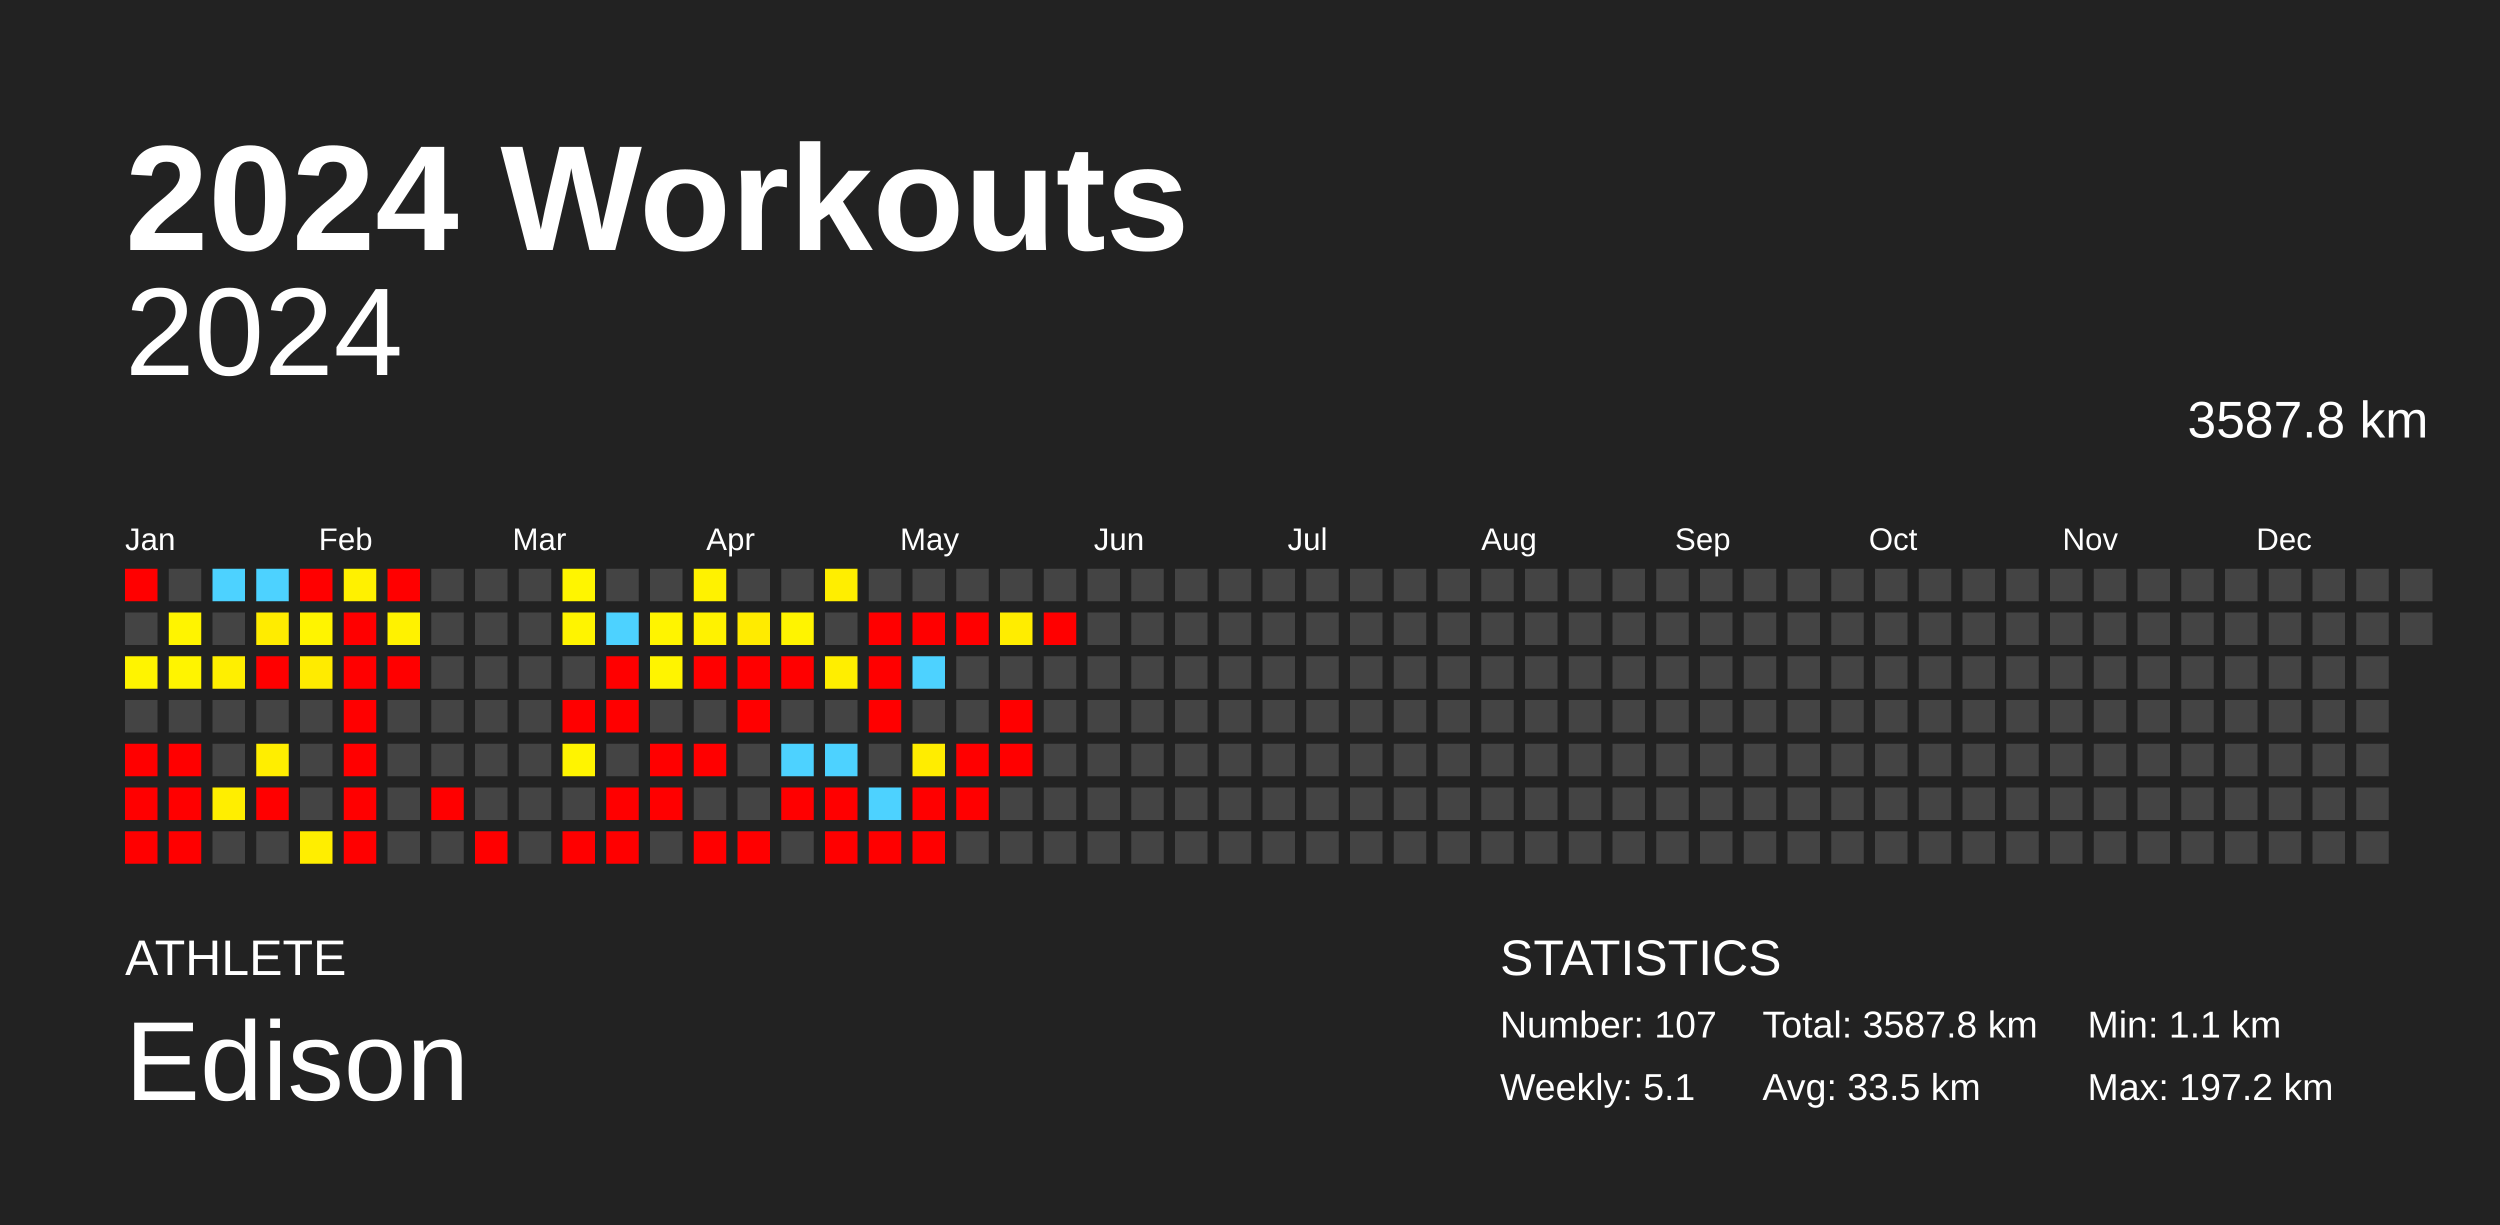
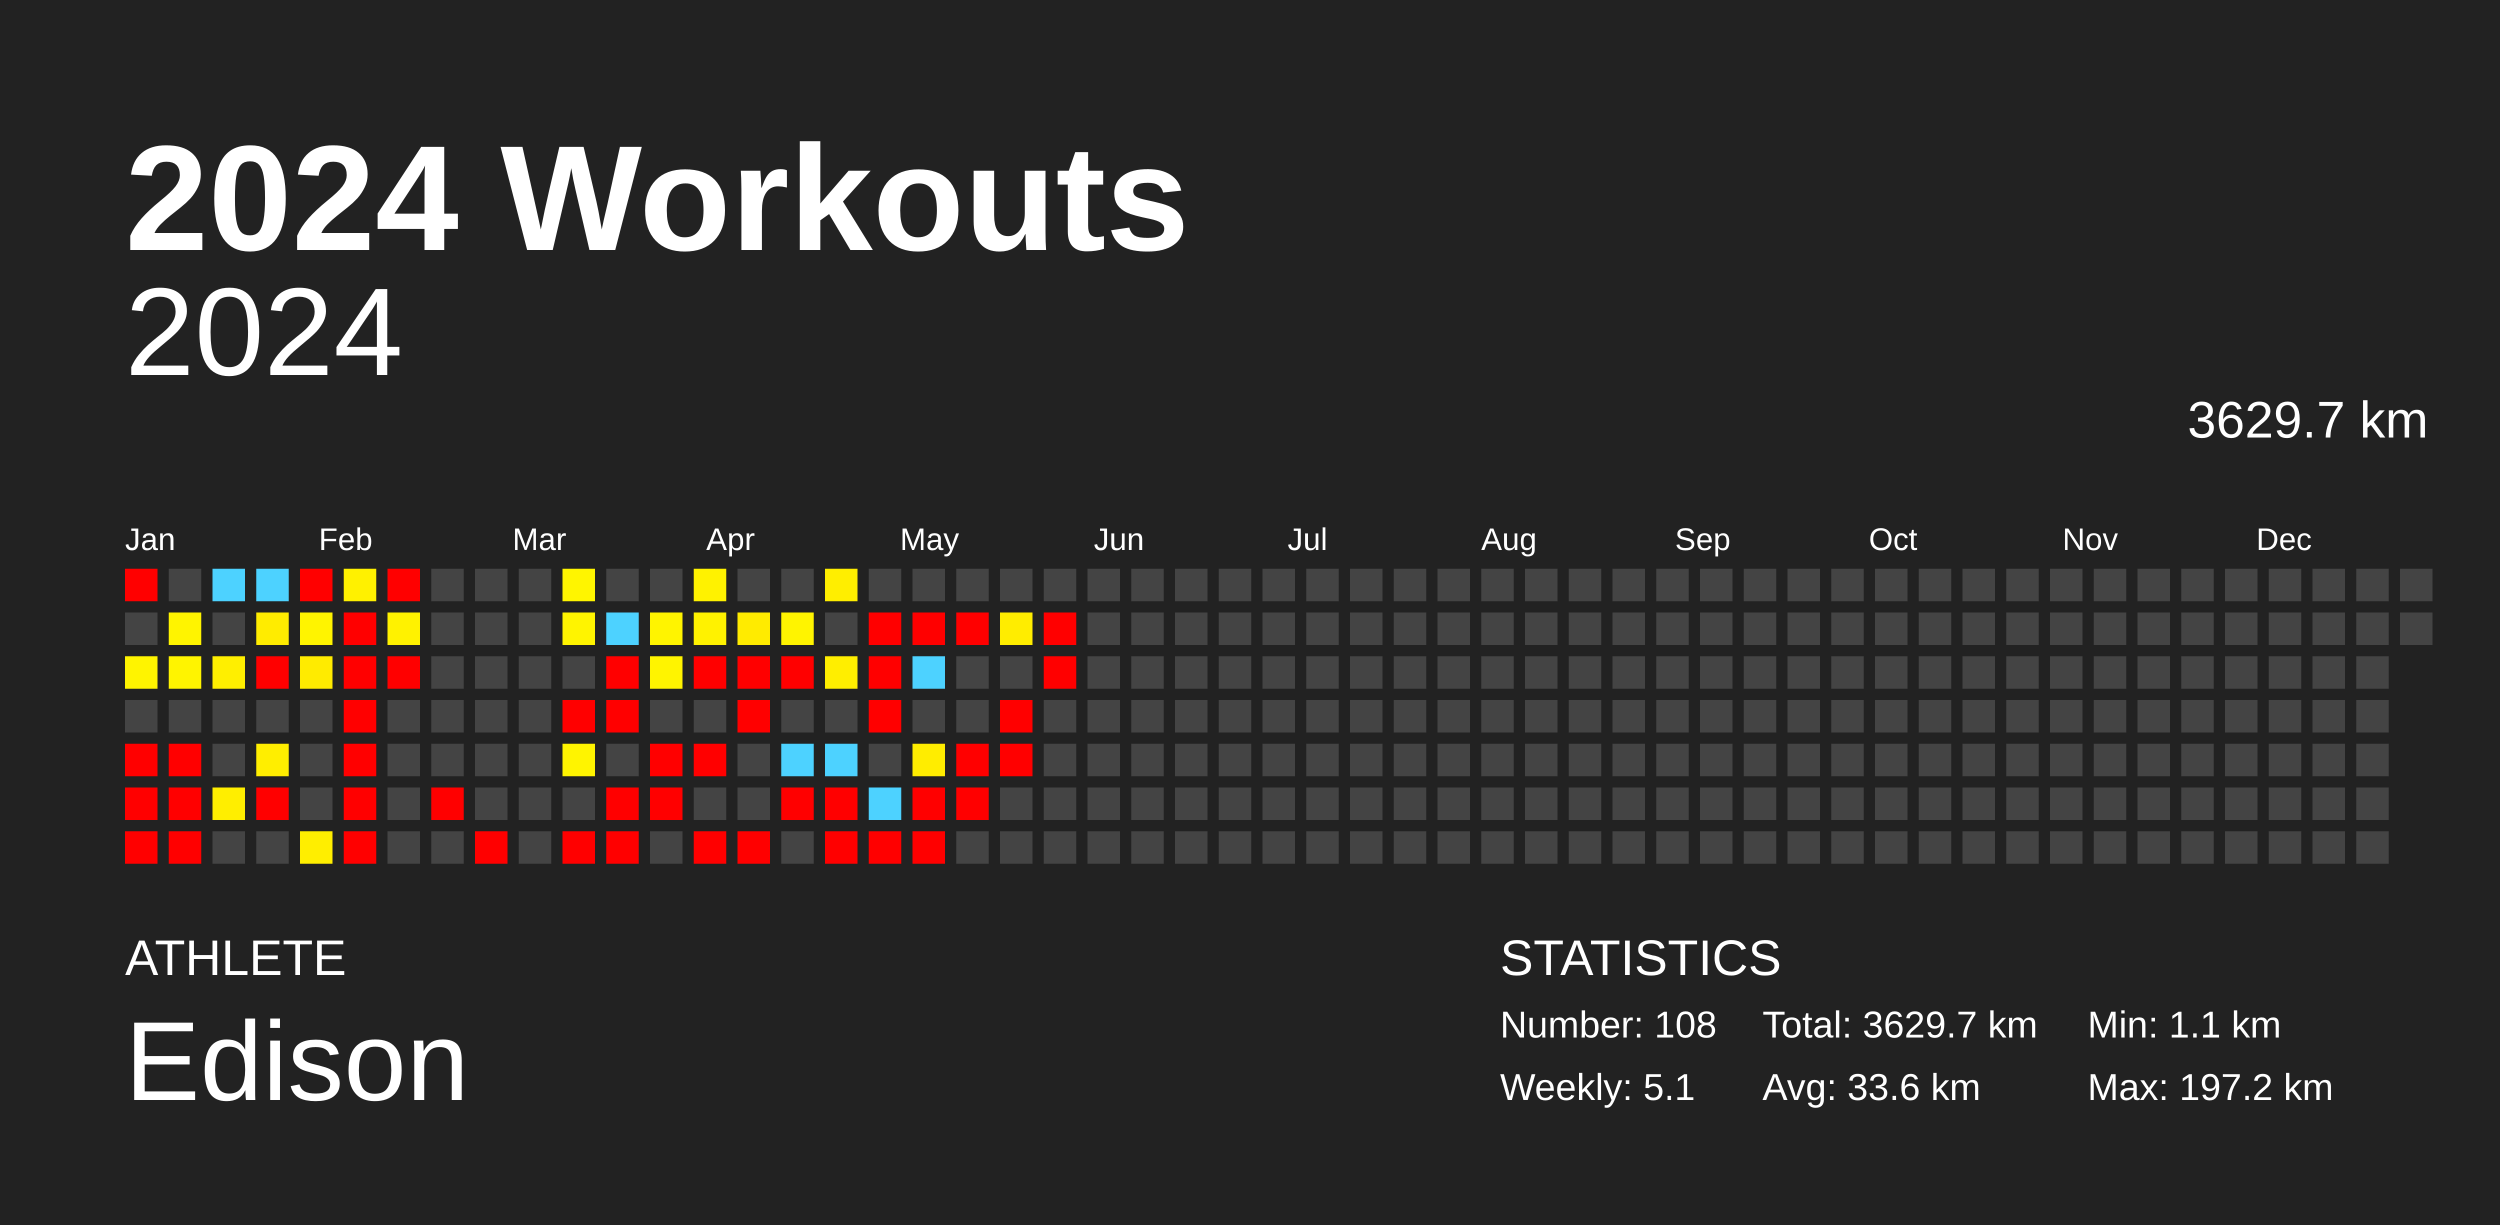
<svg xmlns="http://www.w3.org/2000/svg" baseProfile="full" height="98mm" version="1.1" viewBox="0,0,200,98" width="200mm">
  <defs />
  <rect fill="#222222" height="98" width="200" x="0" y="0" />
  <text fill="#FFFFFF" style="font-size:12px; font-family:Arial; font-weight:bold;" x="10" y="20">2024 Workouts</text>
  <text fill="#FFFFFF" style="font-size:4px; font-family:Arial" x="10" y="78">ATHLETE</text>
  <text fill="#FFFFFF" style="font-size:9px; font-family:Arial" x="10" y="88">Edison</text>
  <text fill="#FFFFFF" style="font-size:4px; font-family:Arial" x="120" y="78">STATISTICS</text>
-   <text fill="#FFFFFF" style="font-size:3px; font-family:Arial" x="120" y="83">Number: 107</text>
+   <text fill="#FFFFFF" style="font-size:3px; font-family:Arial" x="120" y="83">Number: 108</text>
  <text fill="#FFFFFF" style="font-size:3px; font-family:Arial" x="120" y="88">Weekly: 5.1</text>
-   <text fill="#FFFFFF" style="font-size:3px; font-family:Arial" x="141" y="83">Total: 3587.8 km</text>
-   <text fill="#FFFFFF" style="font-size:3px; font-family:Arial" x="141" y="88">Avg: 33.5 km</text>
+   <text fill="#FFFFFF" style="font-size:3px; font-family:Arial" x="141" y="83">Total: 3629.7 km</text>
+   <text fill="#FFFFFF" style="font-size:3px; font-family:Arial" x="141" y="88">Avg: 33.6 km</text>
  <text fill="#FFFFFF" style="font-size:3px; font-family:Arial" x="167" y="83">Min: 1.1 km</text>
  <text fill="#FFFFFF" style="font-size:3px; font-family:Arial" x="167" y="88">Max: 197.2 km</text>
  <text alignment-baseline="hanging" fill="#FFFFFF" style="font-size:10.0px; font-family:Arial;" x="10" y="30">2024</text>
-   <text alignment-baseline="hanging" fill="#FFFFFF" style="font-size:4.125px; font-family:Arial;" x="175" y="35">3587.8 km</text>
+   <text alignment-baseline="hanging" fill="#FFFFFF" style="font-size:4.125px; font-family:Arial;" x="175" y="35">3629.7 km</text>
  <text fill="#FFFFFF" style="font-size:2.5px; font-family:Arial" x="10.0" y="44">Jan</text>
  <text fill="#FFFFFF" style="font-size:2.5px; font-family:Arial" x="25.5" y="44">Feb</text>
  <text fill="#FFFFFF" style="font-size:2.5px; font-family:Arial" x="41.0" y="44">Mar</text>
  <text fill="#FFFFFF" style="font-size:2.5px; font-family:Arial" x="56.5" y="44">Apr</text>
  <text fill="#FFFFFF" style="font-size:2.5px; font-family:Arial" x="72.0" y="44">May</text>
  <text fill="#FFFFFF" style="font-size:2.5px; font-family:Arial" x="87.5" y="44">Jun</text>
  <text fill="#FFFFFF" style="font-size:2.5px; font-family:Arial" x="103.0" y="44">Jul</text>
  <text fill="#FFFFFF" style="font-size:2.5px; font-family:Arial" x="118.5" y="44">Aug</text>
  <text fill="#FFFFFF" style="font-size:2.5px; font-family:Arial" x="134.0" y="44">Sep</text>
  <text fill="#FFFFFF" style="font-size:2.5px; font-family:Arial" x="149.5" y="44">Oct</text>
  <text fill="#FFFFFF" style="font-size:2.5px; font-family:Arial" x="165.0" y="44">Nov</text>
  <text fill="#FFFFFF" style="font-size:2.5px; font-family:Arial" x="180.5" y="44">Dec</text>
  <rect fill="red" height="2.6" width="2.6" x="10.0" y="45.5" />
  <rect fill="#444444" height="2.6" width="2.6" x="10.0" y="49.0" />
  <rect fill="#fff400" height="2.6" width="2.6" x="10.0" y="52.5" />
  <rect fill="#444444" height="2.6" width="2.6" x="10.0" y="56.0" />
  <rect fill="red" height="2.6" width="2.6" x="10.0" y="59.5" />
  <rect fill="red" height="2.6" width="2.6" x="10.0" y="63.0" />
  <rect fill="red" height="2.6" width="2.6" x="10.0" y="66.5" />
  <rect fill="#444444" height="2.6" width="2.6" x="13.5" y="45.5" />
  <rect fill="#fff400" height="2.6" width="2.6" x="13.5" y="49.0" />
  <rect fill="#fff400" height="2.6" width="2.6" x="13.5" y="52.5" />
  <rect fill="#444444" height="2.6" width="2.6" x="13.5" y="56.0" />
  <rect fill="red" height="2.6" width="2.6" x="13.5" y="59.5" />
  <rect fill="red" height="2.6" width="2.6" x="13.5" y="63.0" />
  <rect fill="red" height="2.6" width="2.6" x="13.5" y="66.5" />
  <rect fill="#4dd2ff" height="2.6" width="2.6" x="17.0" y="45.5" />
  <rect fill="#444444" height="2.6" width="2.6" x="17.0" y="49.0" />
  <rect fill="#ffef00" height="2.6" width="2.6" x="17.0" y="52.5" />
  <rect fill="#444444" height="2.6" width="2.6" x="17.0" y="56.0" />
  <rect fill="#444444" height="2.6" width="2.6" x="17.0" y="59.5" />
  <rect fill="#ffee00" height="2.6" width="2.6" x="17.0" y="63.0" />
  <rect fill="#444444" height="2.6" width="2.6" x="17.0" y="66.5" />
  <rect fill="#4dd2ff" height="2.6" width="2.6" x="20.5" y="45.5" />
  <rect fill="#ffec00" height="2.6" width="2.6" x="20.5" y="49.0" />
  <rect fill="red" height="2.6" width="2.6" x="20.5" y="52.5" />
  <rect fill="#444444" height="2.6" width="2.6" x="20.5" y="56.0" />
  <rect fill="#ffee00" height="2.6" width="2.6" x="20.5" y="59.5" />
  <rect fill="red" height="2.6" width="2.6" x="20.5" y="63.0" />
  <rect fill="#444444" height="2.6" width="2.6" x="20.5" y="66.5" />
  <rect fill="red" height="2.6" width="2.6" x="24.0" y="45.5" />
  <rect fill="#fff400" height="2.6" width="2.6" x="24.0" y="49.0" />
  <rect fill="#ffeb00" height="2.6" width="2.6" x="24.0" y="52.5" />
  <rect fill="#444444" height="2.6" width="2.6" x="24.0" y="56.0" />
  <rect fill="#444444" height="2.6" width="2.6" x="24.0" y="59.5" />
  <rect fill="#444444" height="2.6" width="2.6" x="24.0" y="63.0" />
  <rect fill="#ffee00" height="2.6" width="2.6" x="24.0" y="66.5" />
  <rect fill="#fff100" height="2.6" width="2.6" x="27.5" y="45.5" />
  <rect fill="red" height="2.6" width="2.6" x="27.5" y="49.0" />
  <rect fill="red" height="2.6" width="2.6" x="27.5" y="52.5" />
  <rect fill="red" height="2.6" width="2.6" x="27.5" y="56.0" />
  <rect fill="red" height="2.6" width="2.6" x="27.5" y="59.5" />
  <rect fill="red" height="2.6" width="2.6" x="27.5" y="63.0" />
  <rect fill="red" height="2.6" width="2.6" x="27.5" y="66.5" />
  <rect fill="red" height="2.6" width="2.6" x="31.0" y="45.5" />
  <rect fill="#fff200" height="2.6" width="2.6" x="31.0" y="49.0" />
  <rect fill="red" height="2.6" width="2.6" x="31.0" y="52.5" />
  <rect fill="#444444" height="2.6" width="2.6" x="31.0" y="56.0" />
  <rect fill="#444444" height="2.6" width="2.6" x="31.0" y="59.5" />
  <rect fill="#444444" height="2.6" width="2.6" x="31.0" y="63.0" />
  <rect fill="#444444" height="2.6" width="2.6" x="31.0" y="66.5" />
  <rect fill="#444444" height="2.6" width="2.6" x="34.5" y="45.5" />
  <rect fill="#444444" height="2.6" width="2.6" x="34.5" y="49.0" />
  <rect fill="#444444" height="2.6" width="2.6" x="34.5" y="52.5" />
  <rect fill="#444444" height="2.6" width="2.6" x="34.5" y="56.0" />
  <rect fill="#444444" height="2.6" width="2.6" x="34.5" y="59.5" />
  <rect fill="red" height="2.6" width="2.6" x="34.5" y="63.0" />
  <rect fill="#444444" height="2.6" width="2.6" x="34.5" y="66.5" />
  <rect fill="#444444" height="2.6" width="2.6" x="38.0" y="45.5" />
  <rect fill="#444444" height="2.6" width="2.6" x="38.0" y="49.0" />
  <rect fill="#444444" height="2.6" width="2.6" x="38.0" y="52.5" />
  <rect fill="#444444" height="2.6" width="2.6" x="38.0" y="56.0" />
  <rect fill="#444444" height="2.6" width="2.6" x="38.0" y="59.5" />
  <rect fill="#444444" height="2.6" width="2.6" x="38.0" y="63.0" />
  <rect fill="red" height="2.6" width="2.6" x="38.0" y="66.5" />
  <rect fill="#444444" height="2.6" width="2.6" x="41.5" y="45.5" />
  <rect fill="#444444" height="2.6" width="2.6" x="41.5" y="49.0" />
  <rect fill="#444444" height="2.6" width="2.6" x="41.5" y="52.5" />
  <rect fill="#444444" height="2.6" width="2.6" x="41.5" y="56.0" />
  <rect fill="#444444" height="2.6" width="2.6" x="41.5" y="59.5" />
  <rect fill="#444444" height="2.6" width="2.6" x="41.5" y="63.0" />
  <rect fill="#444444" height="2.6" width="2.6" x="41.5" y="66.5" />
  <rect fill="#fff500" height="2.6" width="2.6" x="45.0" y="45.5" />
  <rect fill="#fff400" height="2.6" width="2.6" x="45.0" y="49.0" />
  <rect fill="#444444" height="2.6" width="2.6" x="45.0" y="52.5" />
  <rect fill="red" height="2.6" width="2.6" x="45.0" y="56.0" />
  <rect fill="#fff400" height="2.6" width="2.6" x="45.0" y="59.5" />
  <rect fill="#444444" height="2.6" width="2.6" x="45.0" y="63.0" />
  <rect fill="red" height="2.6" width="2.6" x="45.0" y="66.5" />
  <rect fill="#444444" height="2.6" width="2.6" x="48.5" y="45.5" />
  <rect fill="#4dd2ff" height="2.6" width="2.6" x="48.5" y="49.0" />
  <rect fill="red" height="2.6" width="2.6" x="48.5" y="52.5" />
  <rect fill="red" height="2.6" width="2.6" x="48.5" y="56.0" />
  <rect fill="#444444" height="2.6" width="2.6" x="48.5" y="59.5" />
  <rect fill="red" height="2.6" width="2.6" x="48.5" y="63.0" />
  <rect fill="red" height="2.6" width="2.6" x="48.5" y="66.5" />
  <rect fill="#444444" height="2.6" width="2.6" x="52.0" y="45.5" />
  <rect fill="#fff400" height="2.6" width="2.6" x="52.0" y="49.0" />
  <rect fill="#fff400" height="2.6" width="2.6" x="52.0" y="52.5" />
  <rect fill="#444444" height="2.6" width="2.6" x="52.0" y="56.0" />
  <rect fill="red" height="2.6" width="2.6" x="52.0" y="59.5" />
  <rect fill="red" height="2.6" width="2.6" x="52.0" y="63.0" />
  <rect fill="#444444" height="2.6" width="2.6" x="52.0" y="66.5" />
  <rect fill="#fff200" height="2.6" width="2.6" x="55.5" y="45.5" />
  <rect fill="#fff200" height="2.6" width="2.6" x="55.5" y="49.0" />
  <rect fill="red" height="2.6" width="2.6" x="55.5" y="52.5" />
  <rect fill="#444444" height="2.6" width="2.6" x="55.5" y="56.0" />
  <rect fill="red" height="2.6" width="2.6" x="55.5" y="59.5" />
  <rect fill="#444444" height="2.6" width="2.6" x="55.5" y="63.0" />
  <rect fill="red" height="2.6" width="2.6" x="55.5" y="66.5" />
  <rect fill="#444444" height="2.6" width="2.6" x="59.0" y="45.5" />
  <rect fill="#ffeb00" height="2.6" width="2.6" x="59.0" y="49.0" />
  <rect fill="red" height="2.6" width="2.6" x="59.0" y="52.5" />
  <rect fill="red" height="2.6" width="2.6" x="59.0" y="56.0" />
  <rect fill="#444444" height="2.6" width="2.6" x="59.0" y="59.5" />
  <rect fill="#444444" height="2.6" width="2.6" x="59.0" y="63.0" />
  <rect fill="red" height="2.6" width="2.6" x="59.0" y="66.5" />
  <rect fill="#444444" height="2.6" width="2.6" x="62.5" y="45.5" />
  <rect fill="#fff400" height="2.6" width="2.6" x="62.5" y="49.0" />
  <rect fill="red" height="2.6" width="2.6" x="62.5" y="52.5" />
  <rect fill="#444444" height="2.6" width="2.6" x="62.5" y="56.0" />
  <rect fill="#4dd2ff" height="2.6" width="2.6" x="62.5" y="59.5" />
  <rect fill="red" height="2.6" width="2.6" x="62.5" y="63.0" />
  <rect fill="#444444" height="2.6" width="2.6" x="62.5" y="66.5" />
  <rect fill="#ffee00" height="2.6" width="2.6" x="66.0" y="45.5" />
  <rect fill="#444444" height="2.6" width="2.6" x="66.0" y="49.0" />
  <rect fill="#ffee00" height="2.6" width="2.6" x="66.0" y="52.5" />
  <rect fill="#444444" height="2.6" width="2.6" x="66.0" y="56.0" />
  <rect fill="#4dd2ff" height="2.6" width="2.6" x="66.0" y="59.5" />
  <rect fill="red" height="2.6" width="2.6" x="66.0" y="63.0" />
  <rect fill="red" height="2.6" width="2.6" x="66.0" y="66.5" />
  <rect fill="#444444" height="2.6" width="2.6" x="69.5" y="45.5" />
  <rect fill="red" height="2.6" width="2.6" x="69.5" y="49.0" />
  <rect fill="red" height="2.6" width="2.6" x="69.5" y="52.5" />
  <rect fill="red" height="2.6" width="2.6" x="69.5" y="56.0" />
  <rect fill="#444444" height="2.6" width="2.6" x="69.5" y="59.5" />
  <rect fill="#4dd2ff" height="2.6" width="2.6" x="69.5" y="63.0" />
  <rect fill="red" height="2.6" width="2.6" x="69.5" y="66.5" />
  <rect fill="#444444" height="2.6" width="2.6" x="73.0" y="45.5" />
  <rect fill="red" height="2.6" width="2.6" x="73.0" y="49.0" />
  <rect fill="#4dd2ff" height="2.6" width="2.6" x="73.0" y="52.5" />
  <rect fill="#444444" height="2.6" width="2.6" x="73.0" y="56.0" />
  <rect fill="#ffed00" height="2.6" width="2.6" x="73.0" y="59.5" />
  <rect fill="red" height="2.6" width="2.6" x="73.0" y="63.0" />
  <rect fill="red" height="2.6" width="2.6" x="73.0" y="66.5" />
  <rect fill="#444444" height="2.6" width="2.6" x="76.5" y="45.5" />
  <rect fill="red" height="2.6" width="2.6" x="76.5" y="49.0" />
  <rect fill="#444444" height="2.6" width="2.6" x="76.5" y="52.5" />
  <rect fill="#444444" height="2.6" width="2.6" x="76.5" y="56.0" />
  <rect fill="red" height="2.6" width="2.6" x="76.5" y="59.5" />
  <rect fill="red" height="2.6" width="2.6" x="76.5" y="63.0" />
  <rect fill="#444444" height="2.6" width="2.6" x="76.5" y="66.5" />
  <rect fill="#444444" height="2.6" width="2.6" x="80.0" y="45.5" />
  <rect fill="#ffed00" height="2.6" width="2.6" x="80.0" y="49.0" />
  <rect fill="#444444" height="2.6" width="2.6" x="80.0" y="52.5" />
  <rect fill="red" height="2.6" width="2.6" x="80.0" y="56.0" />
  <rect fill="red" height="2.6" width="2.6" x="80.0" y="59.5" />
  <rect fill="#444444" height="2.6" width="2.6" x="80.0" y="63.0" />
  <rect fill="#444444" height="2.6" width="2.6" x="80.0" y="66.5" />
  <rect fill="#444444" height="2.6" width="2.6" x="83.5" y="45.5" />
  <rect fill="red" height="2.6" width="2.6" x="83.5" y="49.0" />
-   <rect fill="#444444" height="2.6" width="2.6" x="83.5" y="52.5" />
+   <rect fill="red" height="2.6" width="2.6" x="83.5" y="52.5" />
  <rect fill="#444444" height="2.6" width="2.6" x="83.5" y="56.0" />
  <rect fill="#444444" height="2.6" width="2.6" x="83.5" y="59.5" />
  <rect fill="#444444" height="2.6" width="2.6" x="83.5" y="63.0" />
  <rect fill="#444444" height="2.6" width="2.6" x="83.5" y="66.5" />
  <rect fill="#444444" height="2.6" width="2.6" x="87.0" y="45.5" />
  <rect fill="#444444" height="2.6" width="2.6" x="87.0" y="49.0" />
  <rect fill="#444444" height="2.6" width="2.6" x="87.0" y="52.5" />
  <rect fill="#444444" height="2.6" width="2.6" x="87.0" y="56.0" />
  <rect fill="#444444" height="2.6" width="2.6" x="87.0" y="59.5" />
  <rect fill="#444444" height="2.6" width="2.6" x="87.0" y="63.0" />
  <rect fill="#444444" height="2.6" width="2.6" x="87.0" y="66.5" />
  <rect fill="#444444" height="2.6" width="2.6" x="90.5" y="45.5" />
  <rect fill="#444444" height="2.6" width="2.6" x="90.5" y="49.0" />
  <rect fill="#444444" height="2.6" width="2.6" x="90.5" y="52.5" />
  <rect fill="#444444" height="2.6" width="2.6" x="90.5" y="56.0" />
  <rect fill="#444444" height="2.6" width="2.6" x="90.5" y="59.5" />
  <rect fill="#444444" height="2.6" width="2.6" x="90.5" y="63.0" />
  <rect fill="#444444" height="2.6" width="2.6" x="90.5" y="66.5" />
  <rect fill="#444444" height="2.6" width="2.6" x="94.0" y="45.5" />
  <rect fill="#444444" height="2.6" width="2.6" x="94.0" y="49.0" />
  <rect fill="#444444" height="2.6" width="2.6" x="94.0" y="52.5" />
  <rect fill="#444444" height="2.6" width="2.6" x="94.0" y="56.0" />
  <rect fill="#444444" height="2.6" width="2.6" x="94.0" y="59.5" />
  <rect fill="#444444" height="2.6" width="2.6" x="94.0" y="63.0" />
  <rect fill="#444444" height="2.6" width="2.6" x="94.0" y="66.5" />
  <rect fill="#444444" height="2.6" width="2.6" x="97.5" y="45.5" />
  <rect fill="#444444" height="2.6" width="2.6" x="97.5" y="49.0" />
  <rect fill="#444444" height="2.6" width="2.6" x="97.5" y="52.5" />
  <rect fill="#444444" height="2.6" width="2.6" x="97.5" y="56.0" />
  <rect fill="#444444" height="2.6" width="2.6" x="97.5" y="59.5" />
  <rect fill="#444444" height="2.6" width="2.6" x="97.5" y="63.0" />
  <rect fill="#444444" height="2.6" width="2.6" x="97.5" y="66.5" />
  <rect fill="#444444" height="2.6" width="2.6" x="101.0" y="45.5" />
  <rect fill="#444444" height="2.6" width="2.6" x="101.0" y="49.0" />
  <rect fill="#444444" height="2.6" width="2.6" x="101.0" y="52.5" />
  <rect fill="#444444" height="2.6" width="2.6" x="101.0" y="56.0" />
  <rect fill="#444444" height="2.6" width="2.6" x="101.0" y="59.5" />
  <rect fill="#444444" height="2.6" width="2.6" x="101.0" y="63.0" />
  <rect fill="#444444" height="2.6" width="2.6" x="101.0" y="66.5" />
  <rect fill="#444444" height="2.6" width="2.6" x="104.5" y="45.5" />
  <rect fill="#444444" height="2.6" width="2.6" x="104.5" y="49.0" />
  <rect fill="#444444" height="2.6" width="2.6" x="104.5" y="52.5" />
  <rect fill="#444444" height="2.6" width="2.6" x="104.5" y="56.0" />
  <rect fill="#444444" height="2.6" width="2.6" x="104.5" y="59.5" />
  <rect fill="#444444" height="2.6" width="2.6" x="104.5" y="63.0" />
  <rect fill="#444444" height="2.6" width="2.6" x="104.5" y="66.5" />
  <rect fill="#444444" height="2.6" width="2.6" x="108.0" y="45.5" />
  <rect fill="#444444" height="2.6" width="2.6" x="108.0" y="49.0" />
  <rect fill="#444444" height="2.6" width="2.6" x="108.0" y="52.5" />
  <rect fill="#444444" height="2.6" width="2.6" x="108.0" y="56.0" />
  <rect fill="#444444" height="2.6" width="2.6" x="108.0" y="59.5" />
  <rect fill="#444444" height="2.6" width="2.6" x="108.0" y="63.0" />
  <rect fill="#444444" height="2.6" width="2.6" x="108.0" y="66.5" />
  <rect fill="#444444" height="2.6" width="2.6" x="111.5" y="45.5" />
  <rect fill="#444444" height="2.6" width="2.6" x="111.5" y="49.0" />
  <rect fill="#444444" height="2.6" width="2.6" x="111.5" y="52.5" />
  <rect fill="#444444" height="2.6" width="2.6" x="111.5" y="56.0" />
  <rect fill="#444444" height="2.6" width="2.6" x="111.5" y="59.5" />
  <rect fill="#444444" height="2.6" width="2.6" x="111.5" y="63.0" />
  <rect fill="#444444" height="2.6" width="2.6" x="111.5" y="66.5" />
  <rect fill="#444444" height="2.6" width="2.6" x="115.0" y="45.5" />
  <rect fill="#444444" height="2.6" width="2.6" x="115.0" y="49.0" />
  <rect fill="#444444" height="2.6" width="2.6" x="115.0" y="52.5" />
  <rect fill="#444444" height="2.6" width="2.6" x="115.0" y="56.0" />
  <rect fill="#444444" height="2.6" width="2.6" x="115.0" y="59.5" />
  <rect fill="#444444" height="2.6" width="2.6" x="115.0" y="63.0" />
  <rect fill="#444444" height="2.6" width="2.6" x="115.0" y="66.5" />
  <rect fill="#444444" height="2.6" width="2.6" x="118.5" y="45.5" />
  <rect fill="#444444" height="2.6" width="2.6" x="118.5" y="49.0" />
  <rect fill="#444444" height="2.6" width="2.6" x="118.5" y="52.5" />
  <rect fill="#444444" height="2.6" width="2.6" x="118.5" y="56.0" />
  <rect fill="#444444" height="2.6" width="2.6" x="118.5" y="59.5" />
  <rect fill="#444444" height="2.6" width="2.6" x="118.5" y="63.0" />
  <rect fill="#444444" height="2.6" width="2.6" x="118.5" y="66.5" />
  <rect fill="#444444" height="2.6" width="2.6" x="122.0" y="45.5" />
  <rect fill="#444444" height="2.6" width="2.6" x="122.0" y="49.0" />
  <rect fill="#444444" height="2.6" width="2.6" x="122.0" y="52.5" />
  <rect fill="#444444" height="2.6" width="2.6" x="122.0" y="56.0" />
  <rect fill="#444444" height="2.6" width="2.6" x="122.0" y="59.5" />
  <rect fill="#444444" height="2.6" width="2.6" x="122.0" y="63.0" />
  <rect fill="#444444" height="2.6" width="2.6" x="122.0" y="66.5" />
  <rect fill="#444444" height="2.6" width="2.6" x="125.5" y="45.5" />
  <rect fill="#444444" height="2.6" width="2.6" x="125.5" y="49.0" />
  <rect fill="#444444" height="2.6" width="2.6" x="125.5" y="52.5" />
  <rect fill="#444444" height="2.6" width="2.6" x="125.5" y="56.0" />
  <rect fill="#444444" height="2.6" width="2.6" x="125.5" y="59.5" />
  <rect fill="#444444" height="2.6" width="2.6" x="125.5" y="63.0" />
  <rect fill="#444444" height="2.6" width="2.6" x="125.5" y="66.5" />
  <rect fill="#444444" height="2.6" width="2.6" x="129.0" y="45.5" />
  <rect fill="#444444" height="2.6" width="2.6" x="129.0" y="49.0" />
  <rect fill="#444444" height="2.6" width="2.6" x="129.0" y="52.5" />
  <rect fill="#444444" height="2.6" width="2.6" x="129.0" y="56.0" />
  <rect fill="#444444" height="2.6" width="2.6" x="129.0" y="59.5" />
  <rect fill="#444444" height="2.6" width="2.6" x="129.0" y="63.0" />
  <rect fill="#444444" height="2.6" width="2.6" x="129.0" y="66.5" />
  <rect fill="#444444" height="2.6" width="2.6" x="132.5" y="45.5" />
  <rect fill="#444444" height="2.6" width="2.6" x="132.5" y="49.0" />
  <rect fill="#444444" height="2.6" width="2.6" x="132.5" y="52.5" />
  <rect fill="#444444" height="2.6" width="2.6" x="132.5" y="56.0" />
  <rect fill="#444444" height="2.6" width="2.6" x="132.5" y="59.5" />
  <rect fill="#444444" height="2.6" width="2.6" x="132.5" y="63.0" />
  <rect fill="#444444" height="2.6" width="2.6" x="132.5" y="66.5" />
  <rect fill="#444444" height="2.6" width="2.6" x="136.0" y="45.5" />
  <rect fill="#444444" height="2.6" width="2.6" x="136.0" y="49.0" />
  <rect fill="#444444" height="2.6" width="2.6" x="136.0" y="52.5" />
  <rect fill="#444444" height="2.6" width="2.6" x="136.0" y="56.0" />
  <rect fill="#444444" height="2.6" width="2.6" x="136.0" y="59.5" />
  <rect fill="#444444" height="2.6" width="2.6" x="136.0" y="63.0" />
  <rect fill="#444444" height="2.6" width="2.6" x="136.0" y="66.5" />
  <rect fill="#444444" height="2.6" width="2.6" x="139.5" y="45.5" />
  <rect fill="#444444" height="2.6" width="2.6" x="139.5" y="49.0" />
  <rect fill="#444444" height="2.6" width="2.6" x="139.5" y="52.5" />
  <rect fill="#444444" height="2.6" width="2.6" x="139.5" y="56.0" />
  <rect fill="#444444" height="2.6" width="2.6" x="139.5" y="59.5" />
  <rect fill="#444444" height="2.6" width="2.6" x="139.5" y="63.0" />
  <rect fill="#444444" height="2.6" width="2.6" x="139.5" y="66.5" />
  <rect fill="#444444" height="2.6" width="2.6" x="143.0" y="45.5" />
  <rect fill="#444444" height="2.6" width="2.6" x="143.0" y="49.0" />
  <rect fill="#444444" height="2.6" width="2.6" x="143.0" y="52.5" />
  <rect fill="#444444" height="2.6" width="2.6" x="143.0" y="56.0" />
  <rect fill="#444444" height="2.6" width="2.6" x="143.0" y="59.5" />
  <rect fill="#444444" height="2.6" width="2.6" x="143.0" y="63.0" />
  <rect fill="#444444" height="2.6" width="2.6" x="143.0" y="66.5" />
  <rect fill="#444444" height="2.6" width="2.6" x="146.5" y="45.5" />
  <rect fill="#444444" height="2.6" width="2.6" x="146.5" y="49.0" />
  <rect fill="#444444" height="2.6" width="2.6" x="146.5" y="52.5" />
  <rect fill="#444444" height="2.6" width="2.6" x="146.5" y="56.0" />
  <rect fill="#444444" height="2.6" width="2.6" x="146.5" y="59.5" />
  <rect fill="#444444" height="2.6" width="2.6" x="146.5" y="63.0" />
  <rect fill="#444444" height="2.6" width="2.6" x="146.5" y="66.5" />
  <rect fill="#444444" height="2.6" width="2.6" x="150.0" y="45.5" />
  <rect fill="#444444" height="2.6" width="2.6" x="150.0" y="49.0" />
  <rect fill="#444444" height="2.6" width="2.6" x="150.0" y="52.5" />
  <rect fill="#444444" height="2.6" width="2.6" x="150.0" y="56.0" />
  <rect fill="#444444" height="2.6" width="2.6" x="150.0" y="59.5" />
  <rect fill="#444444" height="2.6" width="2.6" x="150.0" y="63.0" />
  <rect fill="#444444" height="2.6" width="2.6" x="150.0" y="66.5" />
  <rect fill="#444444" height="2.6" width="2.6" x="153.5" y="45.5" />
  <rect fill="#444444" height="2.6" width="2.6" x="153.5" y="49.0" />
  <rect fill="#444444" height="2.6" width="2.6" x="153.5" y="52.5" />
  <rect fill="#444444" height="2.6" width="2.6" x="153.5" y="56.0" />
  <rect fill="#444444" height="2.6" width="2.6" x="153.5" y="59.5" />
  <rect fill="#444444" height="2.6" width="2.6" x="153.5" y="63.0" />
  <rect fill="#444444" height="2.6" width="2.6" x="153.5" y="66.5" />
  <rect fill="#444444" height="2.6" width="2.6" x="157.0" y="45.5" />
  <rect fill="#444444" height="2.6" width="2.6" x="157.0" y="49.0" />
  <rect fill="#444444" height="2.6" width="2.6" x="157.0" y="52.5" />
  <rect fill="#444444" height="2.6" width="2.6" x="157.0" y="56.0" />
  <rect fill="#444444" height="2.6" width="2.6" x="157.0" y="59.5" />
  <rect fill="#444444" height="2.6" width="2.6" x="157.0" y="63.0" />
  <rect fill="#444444" height="2.6" width="2.6" x="157.0" y="66.5" />
  <rect fill="#444444" height="2.6" width="2.6" x="160.5" y="45.5" />
  <rect fill="#444444" height="2.6" width="2.6" x="160.5" y="49.0" />
  <rect fill="#444444" height="2.6" width="2.6" x="160.5" y="52.5" />
  <rect fill="#444444" height="2.6" width="2.6" x="160.5" y="56.0" />
  <rect fill="#444444" height="2.6" width="2.6" x="160.5" y="59.5" />
  <rect fill="#444444" height="2.6" width="2.6" x="160.5" y="63.0" />
  <rect fill="#444444" height="2.6" width="2.6" x="160.5" y="66.5" />
  <rect fill="#444444" height="2.6" width="2.6" x="164.0" y="45.5" />
  <rect fill="#444444" height="2.6" width="2.6" x="164.0" y="49.0" />
  <rect fill="#444444" height="2.6" width="2.6" x="164.0" y="52.5" />
  <rect fill="#444444" height="2.6" width="2.6" x="164.0" y="56.0" />
  <rect fill="#444444" height="2.6" width="2.6" x="164.0" y="59.5" />
  <rect fill="#444444" height="2.6" width="2.6" x="164.0" y="63.0" />
  <rect fill="#444444" height="2.6" width="2.6" x="164.0" y="66.5" />
  <rect fill="#444444" height="2.6" width="2.6" x="167.5" y="45.5" />
  <rect fill="#444444" height="2.6" width="2.6" x="167.5" y="49.0" />
  <rect fill="#444444" height="2.6" width="2.6" x="167.5" y="52.5" />
  <rect fill="#444444" height="2.6" width="2.6" x="167.5" y="56.0" />
  <rect fill="#444444" height="2.6" width="2.6" x="167.5" y="59.5" />
  <rect fill="#444444" height="2.6" width="2.6" x="167.5" y="63.0" />
  <rect fill="#444444" height="2.6" width="2.6" x="167.5" y="66.5" />
  <rect fill="#444444" height="2.6" width="2.6" x="171.0" y="45.5" />
  <rect fill="#444444" height="2.6" width="2.6" x="171.0" y="49.0" />
  <rect fill="#444444" height="2.6" width="2.6" x="171.0" y="52.5" />
  <rect fill="#444444" height="2.6" width="2.6" x="171.0" y="56.0" />
  <rect fill="#444444" height="2.6" width="2.6" x="171.0" y="59.5" />
  <rect fill="#444444" height="2.6" width="2.6" x="171.0" y="63.0" />
  <rect fill="#444444" height="2.6" width="2.6" x="171.0" y="66.5" />
  <rect fill="#444444" height="2.6" width="2.6" x="174.5" y="45.5" />
  <rect fill="#444444" height="2.6" width="2.6" x="174.5" y="49.0" />
  <rect fill="#444444" height="2.6" width="2.6" x="174.5" y="52.5" />
  <rect fill="#444444" height="2.6" width="2.6" x="174.5" y="56.0" />
  <rect fill="#444444" height="2.6" width="2.6" x="174.5" y="59.5" />
  <rect fill="#444444" height="2.6" width="2.6" x="174.5" y="63.0" />
  <rect fill="#444444" height="2.6" width="2.6" x="174.5" y="66.5" />
  <rect fill="#444444" height="2.6" width="2.6" x="178.0" y="45.5" />
  <rect fill="#444444" height="2.6" width="2.6" x="178.0" y="49.0" />
  <rect fill="#444444" height="2.6" width="2.6" x="178.0" y="52.5" />
  <rect fill="#444444" height="2.6" width="2.6" x="178.0" y="56.0" />
  <rect fill="#444444" height="2.6" width="2.6" x="178.0" y="59.5" />
  <rect fill="#444444" height="2.6" width="2.6" x="178.0" y="63.0" />
  <rect fill="#444444" height="2.6" width="2.6" x="178.0" y="66.5" />
  <rect fill="#444444" height="2.6" width="2.6" x="181.5" y="45.5" />
  <rect fill="#444444" height="2.6" width="2.6" x="181.5" y="49.0" />
  <rect fill="#444444" height="2.6" width="2.6" x="181.5" y="52.5" />
  <rect fill="#444444" height="2.6" width="2.6" x="181.5" y="56.0" />
  <rect fill="#444444" height="2.6" width="2.6" x="181.5" y="59.5" />
  <rect fill="#444444" height="2.6" width="2.6" x="181.5" y="63.0" />
  <rect fill="#444444" height="2.6" width="2.6" x="181.5" y="66.5" />
  <rect fill="#444444" height="2.6" width="2.6" x="185.0" y="45.5" />
  <rect fill="#444444" height="2.6" width="2.6" x="185.0" y="49.0" />
  <rect fill="#444444" height="2.6" width="2.6" x="185.0" y="52.5" />
  <rect fill="#444444" height="2.6" width="2.6" x="185.0" y="56.0" />
  <rect fill="#444444" height="2.6" width="2.6" x="185.0" y="59.5" />
  <rect fill="#444444" height="2.6" width="2.6" x="185.0" y="63.0" />
  <rect fill="#444444" height="2.6" width="2.6" x="185.0" y="66.5" />
  <rect fill="#444444" height="2.6" width="2.6" x="188.5" y="45.5" />
  <rect fill="#444444" height="2.6" width="2.6" x="188.5" y="49.0" />
  <rect fill="#444444" height="2.6" width="2.6" x="188.5" y="52.5" />
  <rect fill="#444444" height="2.6" width="2.6" x="188.5" y="56.0" />
  <rect fill="#444444" height="2.6" width="2.6" x="188.5" y="59.5" />
  <rect fill="#444444" height="2.6" width="2.6" x="188.5" y="63.0" />
  <rect fill="#444444" height="2.6" width="2.6" x="188.5" y="66.5" />
  <rect fill="#444444" height="2.6" width="2.6" x="192.0" y="45.5" />
  <rect fill="#444444" height="2.6" width="2.6" x="192.0" y="49.0" />
</svg>
